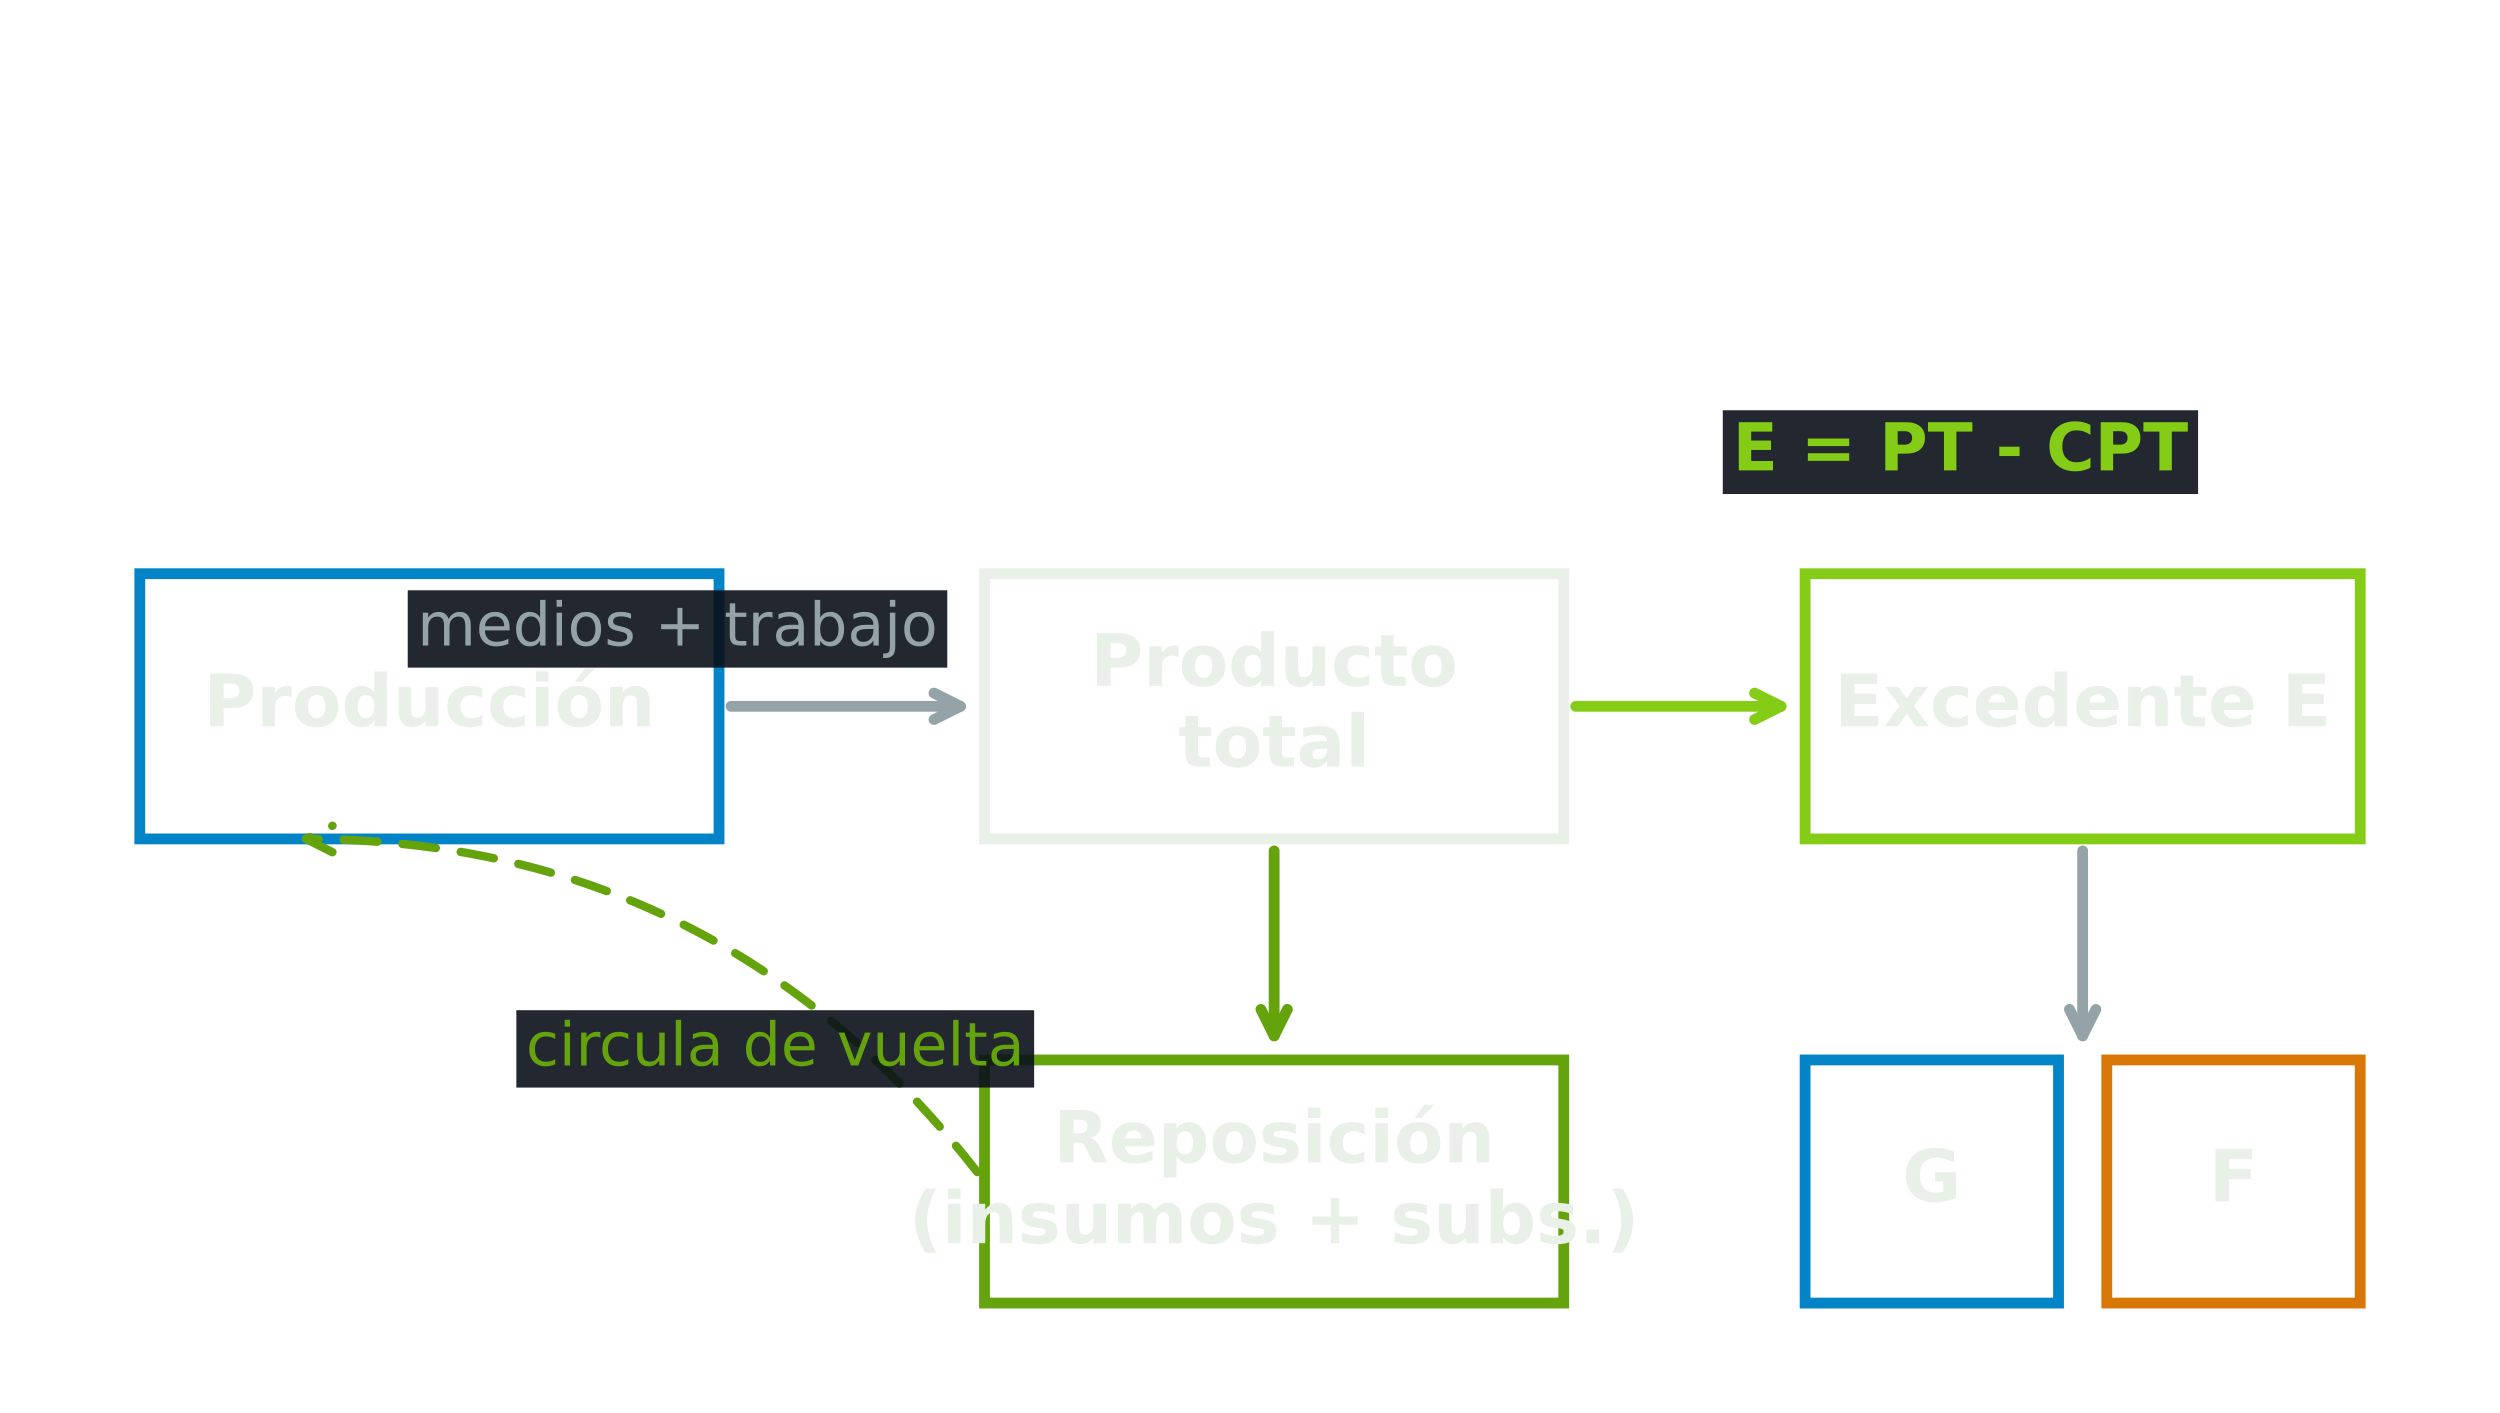
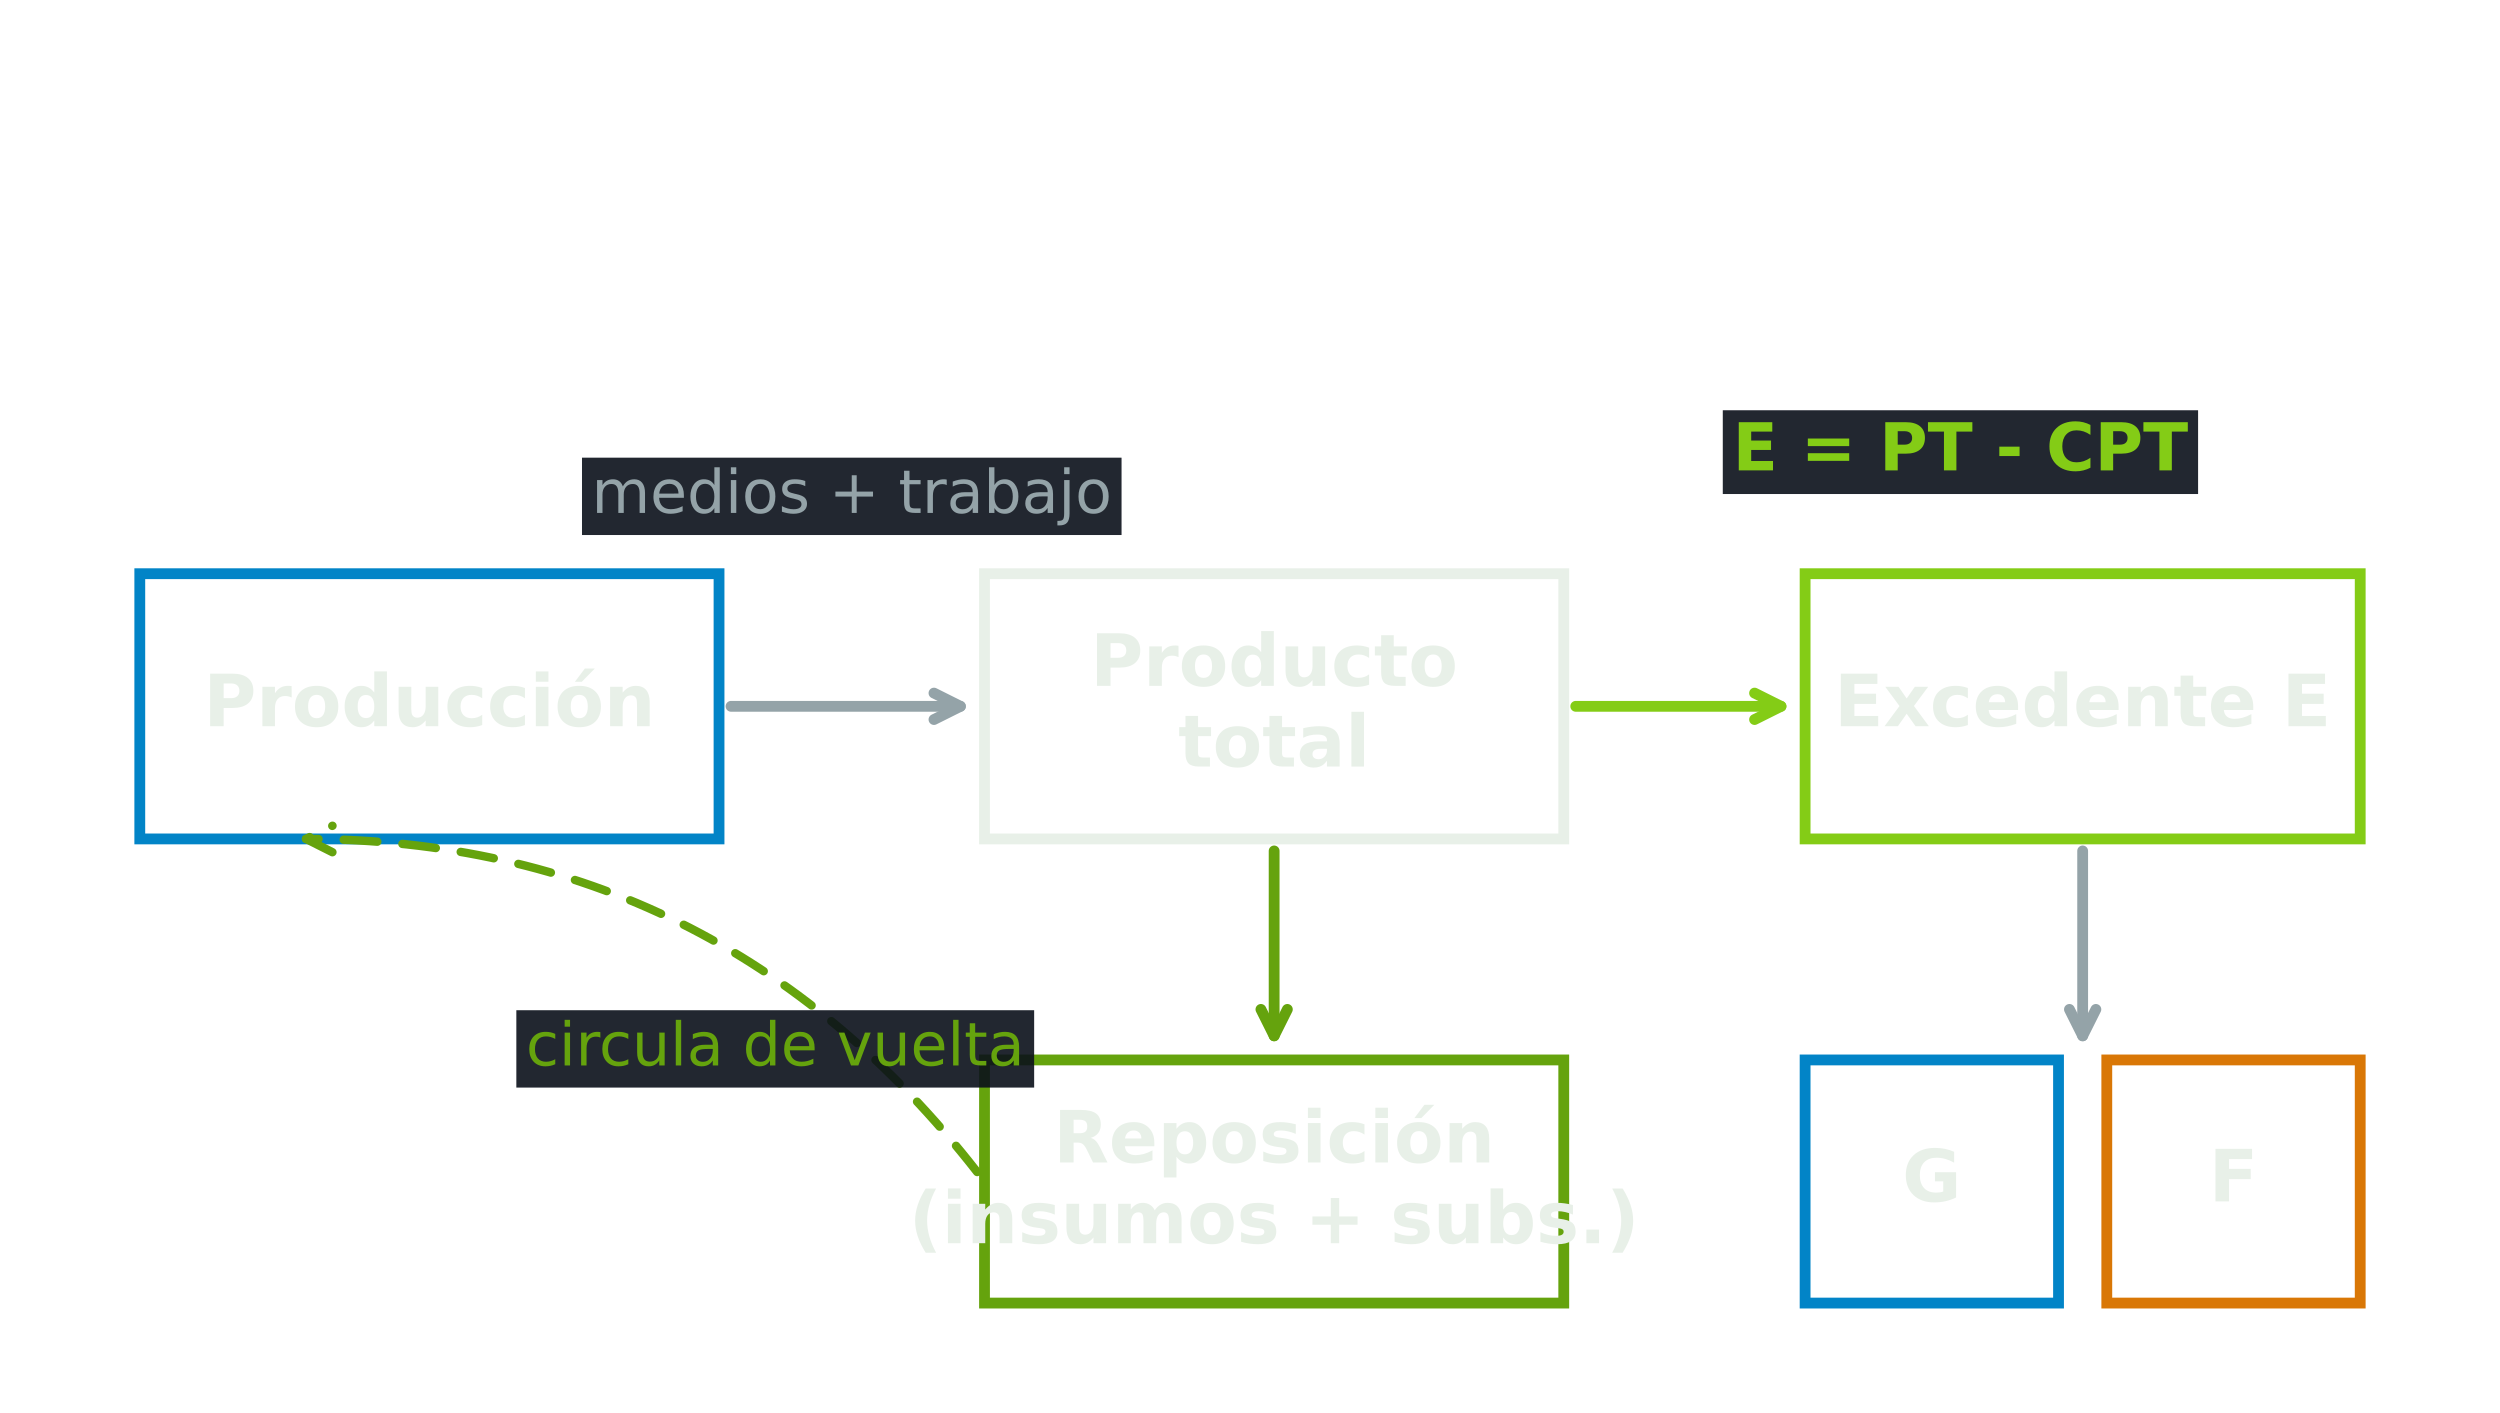
<svg xmlns="http://www.w3.org/2000/svg" xmlns:xlink="http://www.w3.org/1999/xlink" width="416.16pt" height="235.152pt" viewBox="0 0 416.16 235.152" version="1.1">
  <defs>
    <style type="text/css">*{stroke-linejoin: round; stroke-linecap: butt}</style>
  </defs>
  <g id="figure_1">
    <g id="patch_1">
      <path d="M 0 235.152  L 416.16 235.152  L 416.16 -0  L 0 -0  L 0 235.152  z " style="fill: none; opacity: 0" />
    </g>
    <g id="axes_1">
      <g id="patch_2">
        <path d="M 7.2 227.952  L 408.96 227.952  L 408.96 7.2  L 7.2 7.2  L 7.2 227.952  z " style="fill: none" />
      </g>
      <g id="patch_3">
        <path d="M 23.27 139.651  L 119.693 139.651  L 119.693 95.501  L 23.27 95.501  L 23.27 139.651  z " clip-path="url(#pfd6bc962e0)" style="fill: none; stroke: #0284c7; stroke-width: 1.8; stroke-linejoin: miter" />
      </g>
      <g id="patch_4">
        <path d="M 163.886 139.651  L 260.309 139.651  L 260.309 95.501  L 163.886 95.501  L 163.886 139.651  z " clip-path="url(#pfd6bc962e0)" style="fill: none; stroke: #e8f0e8; stroke-width: 1.8; stroke-linejoin: miter" />
      </g>
      <g id="patch_5">
        <path d="M 163.886 216.914  L 260.309 216.914  L 260.309 176.443  L 163.886 176.443  L 163.886 216.914  z " clip-path="url(#pfd6bc962e0)" style="fill: none; stroke: #65a30d; stroke-width: 1.8; stroke-linejoin: miter" />
      </g>
      <g id="patch_6">
        <path d="M 300.485 139.651  L 392.89 139.651  L 392.89 95.501  L 300.485 95.501  L 300.485 139.651  z " clip-path="url(#pfd6bc962e0)" style="fill: none; stroke: #84cc16; stroke-width: 1.8; stroke-linejoin: miter" />
      </g>
      <g id="patch_7">
        <path d="M 300.485 216.914  L 342.67 216.914  L 342.67 176.443  L 300.485 176.443  L 300.485 216.914  z " clip-path="url(#pfd6bc962e0)" style="fill: none; stroke: #0284c7; stroke-width: 1.8; stroke-linejoin: miter" />
      </g>
      <g id="patch_8">
        <path d="M 350.705 216.914  L 392.89 216.914  L 392.89 176.443  L 350.705 176.443  L 350.705 216.914  z " clip-path="url(#pfd6bc962e0)" style="fill: none; stroke: #d97706; stroke-width: 1.8; stroke-linejoin: miter" />
      </g>
      <g id="matplotlib.axis_1" />
      <g id="matplotlib.axis_2" />
      <g id="text_1">
        <g style="fill: #e8f0e8" transform="translate(33.87285 120.8872) scale(0.12 -0.12)">
          <defs>
            <path id="DejaVuSans-Bold-50" d="M 588 4666  L 2584 4666  Q 3475 4666 3951 4270  Q 4428 3875 4428 3144  Q 4428 2409 3951 2014  Q 3475 1619 2584 1619  L 1791 1619  L 1791 0  L 588 0  L 588 4666  z M 1791 3794  L 1791 2491  L 2456 2491  Q 2806 2491 2997 2661  Q 3188 2831 3188 3144  Q 3188 3456 2997 3625  Q 2806 3794 2456 3794  L 1791 3794  z " transform="scale(0.015625)" />
            <path id="DejaVuSans-Bold-72" d="M 3138 2547  Q 2991 2616 2845 2648  Q 2700 2681 2553 2681  Q 2122 2681 1889 2404  Q 1656 2128 1656 1613  L 1656 0  L 538 0  L 538 3500  L 1656 3500  L 1656 2925  Q 1872 3269 2151 3426  Q 2431 3584 2822 3584  Q 2878 3584 2943 3579  Q 3009 3575 3134 3559  L 3138 2547  z " transform="scale(0.015625)" />
            <path id="DejaVuSans-Bold-6f" d="M 2203 2784  Q 1831 2784 1636 2517  Q 1441 2250 1441 1747  Q 1441 1244 1636 976  Q 1831 709 2203 709  Q 2569 709 2762 976  Q 2956 1244 2956 1747  Q 2956 2250 2762 2517  Q 2569 2784 2203 2784  z M 2203 3584  Q 3106 3584 3614 3096  Q 4122 2609 4122 1747  Q 4122 884 3614 396  Q 3106 -91 2203 -91  Q 1297 -91 786 396  Q 275 884 275 1747  Q 275 2609 786 3096  Q 1297 3584 2203 3584  z " transform="scale(0.015625)" />
            <path id="DejaVuSans-Bold-64" d="M 2919 2988  L 2919 4863  L 4044 4863  L 4044 0  L 2919 0  L 2919 506  Q 2688 197 2409 53  Q 2131 -91 1766 -91  Q 1119 -91 703 423  Q 288 938 288 1747  Q 288 2556 703 3070  Q 1119 3584 1766 3584  Q 2128 3584 2408 3439  Q 2688 3294 2919 2988  z M 2181 722  Q 2541 722 2730 984  Q 2919 1247 2919 1747  Q 2919 2247 2730 2509  Q 2541 2772 2181 2772  Q 1825 2772 1636 2509  Q 1447 2247 1447 1747  Q 1447 1247 1636 984  Q 1825 722 2181 722  z " transform="scale(0.015625)" />
            <path id="DejaVuSans-Bold-75" d="M 500 1363  L 500 3500  L 1625 3500  L 1625 3150  Q 1625 2866 1622 2436  Q 1619 2006 1619 1863  Q 1619 1441 1641 1255  Q 1663 1069 1716 984  Q 1784 875 1895 815  Q 2006 756 2150 756  Q 2500 756 2700 1025  Q 2900 1294 2900 1772  L 2900 3500  L 4019 3500  L 4019 0  L 2900 0  L 2900 506  Q 2647 200 2364 54  Q 2081 -91 1741 -91  Q 1134 -91 817 281  Q 500 653 500 1363  z " transform="scale(0.015625)" />
            <path id="DejaVuSans-Bold-63" d="M 3366 3391  L 3366 2478  Q 3138 2634 2908 2709  Q 2678 2784 2431 2784  Q 1963 2784 1702 2511  Q 1441 2238 1441 1747  Q 1441 1256 1702 982  Q 1963 709 2431 709  Q 2694 709 2930 787  Q 3166 866 3366 1019  L 3366 103  Q 3103 6 2833 -42  Q 2563 -91 2291 -91  Q 1344 -91 809 395  Q 275 881 275 1747  Q 275 2613 809 3098  Q 1344 3584 2291 3584  Q 2566 3584 2833 3536  Q 3100 3488 3366 3391  z " transform="scale(0.015625)" />
            <path id="DejaVuSans-Bold-69" d="M 538 3500  L 1656 3500  L 1656 0  L 538 0  L 538 3500  z M 538 4863  L 1656 4863  L 1656 3950  L 538 3950  L 538 4863  z " transform="scale(0.015625)" />
            <path id="DejaVuSans-Bold-f3" d="M 2203 2784  Q 1831 2784 1636 2517  Q 1441 2250 1441 1747  Q 1441 1244 1636 976  Q 1831 709 2203 709  Q 2569 709 2762 976  Q 2956 1244 2956 1747  Q 2956 2250 2762 2517  Q 2569 2784 2203 2784  z M 2203 3584  Q 3106 3584 3614 3096  Q 4122 2609 4122 1747  Q 4122 884 3614 396  Q 3106 -91 2203 -91  Q 1297 -91 786 396  Q 275 884 275 1747  Q 275 2609 786 3096  Q 1297 3584 2203 3584  z M 2694 5119  L 3578 5119  L 2425 3944  L 1813 3944  L 2694 5119  z " transform="scale(0.015625)" />
            <path id="DejaVuSans-Bold-6e" d="M 4056 2131  L 4056 0  L 2931 0  L 2931 347  L 2931 1631  Q 2931 2084 2911 2256  Q 2891 2428 2841 2509  Q 2775 2619 2662 2680  Q 2550 2741 2406 2741  Q 2056 2741 1856 2470  Q 1656 2200 1656 1722  L 1656 0  L 538 0  L 538 3500  L 1656 3500  L 1656 2988  Q 1909 3294 2193 3439  Q 2478 3584 2822 3584  Q 3428 3584 3742 3212  Q 4056 2841 4056 2131  z " transform="scale(0.015625)" />
          </defs>
          <use xlink:href="#DejaVuSans-Bold-50" />
          <use xlink:href="#DejaVuSans-Bold-72" x="73.291" />
          <use xlink:href="#DejaVuSans-Bold-6f" x="122.607" />
          <use xlink:href="#DejaVuSans-Bold-64" x="191.309" />
          <use xlink:href="#DejaVuSans-Bold-75" x="262.891" />
          <use xlink:href="#DejaVuSans-Bold-63" x="334.082" />
          <use xlink:href="#DejaVuSans-Bold-63" x="393.359" />
          <use xlink:href="#DejaVuSans-Bold-69" x="452.637" />
          <use xlink:href="#DejaVuSans-Bold-f3" x="486.914" />
          <use xlink:href="#DejaVuSans-Bold-6e" x="555.615" />
        </g>
      </g>
      <g id="text_2">
        <g style="fill: #e8f0e8" transform="translate(181.506 114.1686) scale(0.12 -0.12)">
          <defs>
            <path id="DejaVuSans-Bold-74" d="M 1759 4494  L 1759 3500  L 2913 3500  L 2913 2700  L 1759 2700  L 1759 1216  Q 1759 972 1856 886  Q 1953 800 2241 800  L 2816 800  L 2816 0  L 1856 0  Q 1194 0 917 276  Q 641 553 641 1216  L 641 2700  L 84 2700  L 84 3500  L 641 3500  L 641 4494  L 1759 4494  z " transform="scale(0.015625)" />
          </defs>
          <use xlink:href="#DejaVuSans-Bold-50" />
          <use xlink:href="#DejaVuSans-Bold-72" x="73.291" />
          <use xlink:href="#DejaVuSans-Bold-6f" x="122.607" />
          <use xlink:href="#DejaVuSans-Bold-64" x="191.309" />
          <use xlink:href="#DejaVuSans-Bold-75" x="262.891" />
          <use xlink:href="#DejaVuSans-Bold-63" x="334.082" />
          <use xlink:href="#DejaVuSans-Bold-74" x="393.359" />
          <use xlink:href="#DejaVuSans-Bold-6f" x="441.162" />
        </g>
        <g style="fill: #e8f0e8" transform="translate(196.1338 127.6059) scale(0.12 -0.12)">
          <defs>
            <path id="DejaVuSans-Bold-61" d="M 2106 1575  Q 1756 1575 1579 1456  Q 1403 1338 1403 1106  Q 1403 894 1545 773  Q 1688 653 1941 653  Q 2256 653 2472 879  Q 2688 1106 2688 1447  L 2688 1575  L 2106 1575  z M 3816 1997  L 3816 0  L 2688 0  L 2688 519  Q 2463 200 2181 54  Q 1900 -91 1497 -91  Q 953 -91 614 226  Q 275 544 275 1050  Q 275 1666 698 1953  Q 1122 2241 2028 2241  L 2688 2241  L 2688 2328  Q 2688 2594 2478 2717  Q 2269 2841 1825 2841  Q 1466 2841 1156 2769  Q 847 2697 581 2553  L 581 3406  Q 941 3494 1303 3539  Q 1666 3584 2028 3584  Q 2975 3584 3395 3211  Q 3816 2838 3816 1997  z " transform="scale(0.015625)" />
            <path id="DejaVuSans-Bold-6c" d="M 538 4863  L 1656 4863  L 1656 0  L 538 0  L 538 4863  z " transform="scale(0.015625)" />
          </defs>
          <use xlink:href="#DejaVuSans-Bold-74" />
          <use xlink:href="#DejaVuSans-Bold-6f" x="47.803" />
          <use xlink:href="#DejaVuSans-Bold-74" x="116.504" />
          <use xlink:href="#DejaVuSans-Bold-61" x="164.307" />
          <use xlink:href="#DejaVuSans-Bold-6c" x="231.787" />
        </g>
      </g>
      <g id="text_3">
        <g style="fill: #e8f0e8" transform="translate(175.356 193.5114) scale(0.12 -0.12)">
          <defs>
            <path id="DejaVuSans-Bold-52" d="M 2297 2597  Q 2675 2597 2839 2737  Q 3003 2878 3003 3200  Q 3003 3519 2839 3656  Q 2675 3794 2297 3794  L 1791 3794  L 1791 2597  L 2297 2597  z M 1791 1766  L 1791 0  L 588 0  L 588 4666  L 2425 4666  Q 3347 4666 3776 4356  Q 4206 4047 4206 3378  Q 4206 2916 3982 2619  Q 3759 2322 3309 2181  Q 3556 2125 3751 1926  Q 3947 1728 4147 1325  L 4800 0  L 3519 0  L 2950 1159  Q 2778 1509 2601 1637  Q 2425 1766 2131 1766  L 1791 1766  z " transform="scale(0.015625)" />
            <path id="DejaVuSans-Bold-65" d="M 4031 1759  L 4031 1441  L 1416 1441  Q 1456 1047 1700 850  Q 1944 653 2381 653  Q 2734 653 3104 758  Q 3475 863 3866 1075  L 3866 213  Q 3469 63 3072 -14  Q 2675 -91 2278 -91  Q 1328 -91 801 392  Q 275 875 275 1747  Q 275 2603 792 3093  Q 1309 3584 2216 3584  Q 3041 3584 3536 3087  Q 4031 2591 4031 1759  z M 2881 2131  Q 2881 2450 2695 2645  Q 2509 2841 2209 2841  Q 1884 2841 1681 2658  Q 1478 2475 1428 2131  L 2881 2131  z " transform="scale(0.015625)" />
            <path id="DejaVuSans-Bold-70" d="M 1656 506  L 1656 -1331  L 538 -1331  L 538 3500  L 1656 3500  L 1656 2988  Q 1888 3294 2169 3439  Q 2450 3584 2816 3584  Q 3463 3584 3878 3070  Q 4294 2556 4294 1747  Q 4294 938 3878 423  Q 3463 -91 2816 -91  Q 2450 -91 2169 54  Q 1888 200 1656 506  z M 2400 2772  Q 2041 2772 1848 2508  Q 1656 2244 1656 1747  Q 1656 1250 1848 986  Q 2041 722 2400 722  Q 2759 722 2948 984  Q 3138 1247 3138 1747  Q 3138 2247 2948 2509  Q 2759 2772 2400 2772  z " transform="scale(0.015625)" />
            <path id="DejaVuSans-Bold-73" d="M 3272 3391  L 3272 2541  Q 2913 2691 2578 2766  Q 2244 2841 1947 2841  Q 1628 2841 1473 2761  Q 1319 2681 1319 2516  Q 1319 2381 1436 2309  Q 1553 2238 1856 2203  L 2053 2175  Q 2913 2066 3209 1816  Q 3506 1566 3506 1031  Q 3506 472 3093 190  Q 2681 -91 1863 -91  Q 1516 -91 1145 -36  Q 775 19 384 128  L 384 978  Q 719 816 1070 734  Q 1422 653 1784 653  Q 2113 653 2278 743  Q 2444 834 2444 1013  Q 2444 1163 2330 1236  Q 2216 1309 1875 1350  L 1678 1375  Q 931 1469 631 1722  Q 331 1975 331 2491  Q 331 3047 712 3315  Q 1094 3584 1881 3584  Q 2191 3584 2531 3537  Q 2872 3491 3272 3391  z " transform="scale(0.015625)" />
          </defs>
          <use xlink:href="#DejaVuSans-Bold-52" />
          <use xlink:href="#DejaVuSans-Bold-65" x="77.002" />
          <use xlink:href="#DejaVuSans-Bold-70" x="144.824" />
          <use xlink:href="#DejaVuSans-Bold-6f" x="216.406" />
          <use xlink:href="#DejaVuSans-Bold-73" x="285.107" />
          <use xlink:href="#DejaVuSans-Bold-69" x="344.629" />
          <use xlink:href="#DejaVuSans-Bold-63" x="378.906" />
          <use xlink:href="#DejaVuSans-Bold-69" x="438.184" />
          <use xlink:href="#DejaVuSans-Bold-f3" x="472.461" />
          <use xlink:href="#DejaVuSans-Bold-6e" x="541.162" />
        </g>
        <g style="fill: #e8f0e8" transform="translate(151.3054 206.9487) scale(0.12 -0.12)">
          <defs>
            <path id="DejaVuSans-Bold-28" d="M 2413 -844  L 1484 -844  Q 1006 -72 778 623  Q 550 1319 550 2003  Q 550 2688 779 3389  Q 1009 4091 1484 4856  L 2413 4856  Q 2013 4116 1813 3408  Q 1613 2700 1613 2009  Q 1613 1319 1811 609  Q 2009 -100 2413 -844  z " transform="scale(0.015625)" />
            <path id="DejaVuSans-Bold-6d" d="M 3781 2919  Q 3994 3244 4286 3414  Q 4578 3584 4928 3584  Q 5531 3584 5847 3212  Q 6163 2841 6163 2131  L 6163 0  L 5038 0  L 5038 1825  Q 5041 1866 5042 1909  Q 5044 1953 5044 2034  Q 5044 2406 4934 2573  Q 4825 2741 4581 2741  Q 4263 2741 4089 2478  Q 3916 2216 3909 1719  L 3909 0  L 2784 0  L 2784 1825  Q 2784 2406 2684 2573  Q 2584 2741 2328 2741  Q 2006 2741 1831 2477  Q 1656 2213 1656 1722  L 1656 0  L 531 0  L 531 3500  L 1656 3500  L 1656 2988  Q 1863 3284 2130 3434  Q 2397 3584 2719 3584  Q 3081 3584 3359 3409  Q 3638 3234 3781 2919  z " transform="scale(0.015625)" />
            <path id="DejaVuSans-Bold-20" transform="scale(0.015625)" />
            <path id="DejaVuSans-Bold-2b" d="M 3053 4013  L 3053 2375  L 4684 2375  L 4684 1638  L 3053 1638  L 3053 0  L 2309 0  L 2309 1638  L 678 1638  L 678 2375  L 2309 2375  L 2309 4013  L 3053 4013  z " transform="scale(0.015625)" />
            <path id="DejaVuSans-Bold-62" d="M 2400 722  Q 2759 722 2948 984  Q 3138 1247 3138 1747  Q 3138 2247 2948 2509  Q 2759 2772 2400 2772  Q 2041 2772 1848 2508  Q 1656 2244 1656 1747  Q 1656 1250 1848 986  Q 2041 722 2400 722  z M 1656 2988  Q 1888 3294 2169 3439  Q 2450 3584 2816 3584  Q 3463 3584 3878 3070  Q 4294 2556 4294 1747  Q 4294 938 3878 423  Q 3463 -91 2816 -91  Q 2450 -91 2169 54  Q 1888 200 1656 506  L 1656 0  L 538 0  L 538 4863  L 1656 4863  L 1656 2988  z " transform="scale(0.015625)" />
            <path id="DejaVuSans-Bold-2e" d="M 653 1209  L 1778 1209  L 1778 0  L 653 0  L 653 1209  z " transform="scale(0.015625)" />
            <path id="DejaVuSans-Bold-29" d="M 513 -844  Q 913 -100 1113 609  Q 1313 1319 1313 2009  Q 1313 2700 1113 3408  Q 913 4116 513 4856  L 1441 4856  Q 1916 4091 2145 3389  Q 2375 2688 2375 2003  Q 2375 1319 2147 623  Q 1919 -72 1441 -844  L 513 -844  z " transform="scale(0.015625)" />
          </defs>
          <use xlink:href="#DejaVuSans-Bold-28" />
          <use xlink:href="#DejaVuSans-Bold-69" x="45.703" />
          <use xlink:href="#DejaVuSans-Bold-6e" x="79.98" />
          <use xlink:href="#DejaVuSans-Bold-73" x="151.172" />
          <use xlink:href="#DejaVuSans-Bold-75" x="210.693" />
          <use xlink:href="#DejaVuSans-Bold-6d" x="281.885" />
          <use xlink:href="#DejaVuSans-Bold-6f" x="386.084" />
          <use xlink:href="#DejaVuSans-Bold-73" x="454.785" />
          <use xlink:href="#DejaVuSans-Bold-20" x="514.307" />
          <use xlink:href="#DejaVuSans-Bold-2b" x="549.121" />
          <use xlink:href="#DejaVuSans-Bold-20" x="632.91" />
          <use xlink:href="#DejaVuSans-Bold-73" x="667.725" />
          <use xlink:href="#DejaVuSans-Bold-75" x="727.246" />
          <use xlink:href="#DejaVuSans-Bold-62" x="798.438" />
          <use xlink:href="#DejaVuSans-Bold-73" x="870.02" />
          <use xlink:href="#DejaVuSans-Bold-2e" x="929.541" />
          <use xlink:href="#DejaVuSans-Bold-29" x="967.529" />
        </g>
      </g>
      <g id="text_4">
        <g style="fill: #e8f0e8" transform="translate(305.3313 120.8872) scale(0.12 -0.12)">
          <defs>
            <path id="DejaVuSans-Bold-45" d="M 588 4666  L 3834 4666  L 3834 3756  L 1791 3756  L 1791 2888  L 3713 2888  L 3713 1978  L 1791 1978  L 1791 909  L 3903 909  L 3903 0  L 588 0  L 588 4666  z " transform="scale(0.015625)" />
            <path id="DejaVuSans-Bold-78" d="M 1422 1791  L 159 3500  L 1344 3500  L 2059 2463  L 2784 3500  L 3969 3500  L 2706 1797  L 4031 0  L 2847 0  L 2059 1106  L 1281 0  L 97 0  L 1422 1791  z " transform="scale(0.015625)" />
          </defs>
          <use xlink:href="#DejaVuSans-Bold-45" />
          <use xlink:href="#DejaVuSans-Bold-78" x="68.311" />
          <use xlink:href="#DejaVuSans-Bold-63" x="132.812" />
          <use xlink:href="#DejaVuSans-Bold-65" x="192.09" />
          <use xlink:href="#DejaVuSans-Bold-64" x="259.912" />
          <use xlink:href="#DejaVuSans-Bold-65" x="331.494" />
          <use xlink:href="#DejaVuSans-Bold-6e" x="399.316" />
          <use xlink:href="#DejaVuSans-Bold-74" x="470.508" />
          <use xlink:href="#DejaVuSans-Bold-65" x="518.311" />
          <use xlink:href="#DejaVuSans-Bold-20" x="586.133" />
          <use xlink:href="#DejaVuSans-Bold-45" x="620.947" />
        </g>
      </g>
      <g id="text_5">
        <g style="fill: #e8f0e8" transform="translate(316.6525 199.99) scale(0.12 -0.12)">
          <defs>
            <path id="DejaVuSans-Bold-47" d="M 4781 347  Q 4331 128 3847 18  Q 3363 -91 2847 -91  Q 1681 -91 1000 561  Q 319 1213 319 2328  Q 319 3456 1012 4103  Q 1706 4750 2913 4750  Q 3378 4750 3804 4662  Q 4231 4575 4609 4403  L 4609 3438  Q 4219 3659 3833 3768  Q 3447 3878 3059 3878  Q 2341 3878 1952 3476  Q 1563 3075 1563 2328  Q 1563 1588 1938 1184  Q 2313 781 3003 781  Q 3191 781 3352 804  Q 3513 828 3641 878  L 3641 1784  L 2906 1784  L 2906 2591  L 4781 2591  L 4781 347  z " transform="scale(0.015625)" />
          </defs>
          <use xlink:href="#DejaVuSans-Bold-47" />
        </g>
      </g>
      <g id="text_6">
        <g style="fill: #e8f0e8" transform="translate(367.6984 199.99) scale(0.12 -0.12)">
          <defs>
            <path id="DejaVuSans-Bold-46" d="M 588 4666  L 3834 4666  L 3834 3756  L 1791 3756  L 1791 2888  L 3713 2888  L 3713 1978  L 1791 1978  L 1791 0  L 588 0  L 588 4666  z " transform="scale(0.015625)" />
          </defs>
          <use xlink:href="#DejaVuSans-Bold-46" />
        </g>
      </g>
      <g id="patch_9">
        <path d="M 121.692 117.576  Q 141.788 117.576 159.873 117.576  " style="fill: none; stroke: #94a3a8; stroke-width: 1.8; stroke-linecap: round" />
        <path d="M 155.473 115.376  L 159.873 117.576  L 155.473 119.776  " style="fill: none; stroke: #94a3a8; stroke-width: 1.8; stroke-linecap: round" />
      </g>
      <g id="patch_10">
        <path d="M 262.305 117.576  Q 280.395 117.576 296.473 117.576  " style="fill: none; stroke: #84cc16; stroke-width: 1.8; stroke-linecap: round" />
        <path d="M 292.073 115.376  L 296.473 117.576  L 292.073 119.776  " style="fill: none; stroke: #84cc16; stroke-width: 1.8; stroke-linecap: round" />
      </g>
      <g id="patch_11">
        <path d="M 212.098 141.65  Q 212.098 158.046 212.098 172.43  " style="fill: none; stroke: #65a30d; stroke-width: 1.8; stroke-linecap: round" />
        <path d="M 214.298 168.03  L 212.098 172.43  L 209.898 168.03  " style="fill: none; stroke: #65a30d; stroke-width: 1.8; stroke-linecap: round" />
      </g>
      <g id="patch_12">
        <path d="M 162.664 195.096  Q 119.499 139.831 50.939 139.65  " style="fill: none; stroke-dasharray: 5.6,4.2; stroke-dashoffset: 0; stroke: #65a30d; stroke-width: 1.4; stroke-linecap: round" />
        <path d="M 55.333 141.861  L 50.939 139.65  L 55.345 137.461  " style="fill: none; stroke-dasharray: 5.6,4.2; stroke-dashoffset: 0; stroke: #65a30d; stroke-width: 1.4; stroke-linecap: round" />
      </g>
      <g id="patch_13">
        <path d="M 346.687 141.65  Q 346.687 158.046 346.687 172.43  " style="fill: none; stroke: #94a3a8; stroke-width: 1.8; stroke-linecap: round" />
        <path d="M 348.887 168.03  L 346.687 172.43  L 344.487 168.03  " style="fill: none; stroke: #94a3a8; stroke-width: 1.8; stroke-linecap: round" />
      </g>
      <g id="text_7">
        <g id="patch_14">
-           <path d="M 67.873 111.138  L 157.69 111.138  L 157.69 98.26  L 67.873 98.26  z " style="fill: #0a0f1a; opacity: 0.9" />
-         </g>
-         <g style="fill: #94a3a8" transform="translate(69.4728 107.4582) scale(0.1 -0.1)">
+           <path d="M 96.881 89.063  L 186.698 89.063  L 186.698 76.185  L 96.881 76.185  z " style="fill: #0a0f1a; opacity: 0.9" />
+         </g>
+         <g style="fill: #94a3a8" transform="translate(98.48101 85.38298) scale(0.1 -0.1)">
          <defs>
            <path id="DejaVuSans-6d" d="M 3328 2828  Q 3544 3216 3844 3400  Q 4144 3584 4550 3584  Q 5097 3584 5394 3201  Q 5691 2819 5691 2113  L 5691 0  L 5113 0  L 5113 2094  Q 5113 2597 4934 2840  Q 4756 3084 4391 3084  Q 3944 3084 3684 2787  Q 3425 2491 3425 1978  L 3425 0  L 2847 0  L 2847 2094  Q 2847 2600 2669 2842  Q 2491 3084 2119 3084  Q 1678 3084 1418 2786  Q 1159 2488 1159 1978  L 1159 0  L 581 0  L 581 3500  L 1159 3500  L 1159 2956  Q 1356 3278 1631 3431  Q 1906 3584 2284 3584  Q 2666 3584 2933 3390  Q 3200 3197 3328 2828  z " transform="scale(0.015625)" />
            <path id="DejaVuSans-65" d="M 3597 1894  L 3597 1613  L 953 1613  Q 991 1019 1311 708  Q 1631 397 2203 397  Q 2534 397 2845 478  Q 3156 559 3463 722  L 3463 178  Q 3153 47 2828 -22  Q 2503 -91 2169 -91  Q 1331 -91 842 396  Q 353 884 353 1716  Q 353 2575 817 3079  Q 1281 3584 2069 3584  Q 2775 3584 3186 3129  Q 3597 2675 3597 1894  z M 3022 2063  Q 3016 2534 2758 2815  Q 2500 3097 2075 3097  Q 1594 3097 1305 2825  Q 1016 2553 972 2059  L 3022 2063  z " transform="scale(0.015625)" />
            <path id="DejaVuSans-64" d="M 2906 2969  L 2906 4863  L 3481 4863  L 3481 0  L 2906 0  L 2906 525  Q 2725 213 2448 61  Q 2172 -91 1784 -91  Q 1150 -91 751 415  Q 353 922 353 1747  Q 353 2572 751 3078  Q 1150 3584 1784 3584  Q 2172 3584 2448 3432  Q 2725 3281 2906 2969  z M 947 1747  Q 947 1113 1208 752  Q 1469 391 1925 391  Q 2381 391 2643 752  Q 2906 1113 2906 1747  Q 2906 2381 2643 2742  Q 2381 3103 1925 3103  Q 1469 3103 1208 2742  Q 947 2381 947 1747  z " transform="scale(0.015625)" />
            <path id="DejaVuSans-69" d="M 603 3500  L 1178 3500  L 1178 0  L 603 0  L 603 3500  z M 603 4863  L 1178 4863  L 1178 4134  L 603 4134  L 603 4863  z " transform="scale(0.015625)" />
            <path id="DejaVuSans-6f" d="M 1959 3097  Q 1497 3097 1228 2736  Q 959 2375 959 1747  Q 959 1119 1226 758  Q 1494 397 1959 397  Q 2419 397 2687 759  Q 2956 1122 2956 1747  Q 2956 2369 2687 2733  Q 2419 3097 1959 3097  z M 1959 3584  Q 2709 3584 3137 3096  Q 3566 2609 3566 1747  Q 3566 888 3137 398  Q 2709 -91 1959 -91  Q 1206 -91 779 398  Q 353 888 353 1747  Q 353 2609 779 3096  Q 1206 3584 1959 3584  z " transform="scale(0.015625)" />
            <path id="DejaVuSans-73" d="M 2834 3397  L 2834 2853  Q 2591 2978 2328 3040  Q 2066 3103 1784 3103  Q 1356 3103 1142 2972  Q 928 2841 928 2578  Q 928 2378 1081 2264  Q 1234 2150 1697 2047  L 1894 2003  Q 2506 1872 2764 1633  Q 3022 1394 3022 966  Q 3022 478 2636 193  Q 2250 -91 1575 -91  Q 1294 -91 989 -36  Q 684 19 347 128  L 347 722  Q 666 556 975 473  Q 1284 391 1588 391  Q 1994 391 2212 530  Q 2431 669 2431 922  Q 2431 1156 2273 1281  Q 2116 1406 1581 1522  L 1381 1569  Q 847 1681 609 1914  Q 372 2147 372 2553  Q 372 3047 722 3315  Q 1072 3584 1716 3584  Q 2034 3584 2315 3537  Q 2597 3491 2834 3397  z " transform="scale(0.015625)" />
            <path id="DejaVuSans-20" transform="scale(0.015625)" />
            <path id="DejaVuSans-2b" d="M 2944 4013  L 2944 2272  L 4684 2272  L 4684 1741  L 2944 1741  L 2944 0  L 2419 0  L 2419 1741  L 678 1741  L 678 2272  L 2419 2272  L 2419 4013  L 2944 4013  z " transform="scale(0.015625)" />
            <path id="DejaVuSans-74" d="M 1172 4494  L 1172 3500  L 2356 3500  L 2356 3053  L 1172 3053  L 1172 1153  Q 1172 725 1289 603  Q 1406 481 1766 481  L 2356 481  L 2356 0  L 1766 0  Q 1100 0 847 248  Q 594 497 594 1153  L 594 3053  L 172 3053  L 172 3500  L 594 3500  L 594 4494  L 1172 4494  z " transform="scale(0.015625)" />
            <path id="DejaVuSans-72" d="M 2631 2963  Q 2534 3019 2420 3045  Q 2306 3072 2169 3072  Q 1681 3072 1420 2755  Q 1159 2438 1159 1844  L 1159 0  L 581 0  L 581 3500  L 1159 3500  L 1159 2956  Q 1341 3275 1631 3429  Q 1922 3584 2338 3584  Q 2397 3584 2469 3576  Q 2541 3569 2628 3553  L 2631 2963  z " transform="scale(0.015625)" />
            <path id="DejaVuSans-61" d="M 2194 1759  Q 1497 1759 1228 1600  Q 959 1441 959 1056  Q 959 750 1161 570  Q 1363 391 1709 391  Q 2188 391 2477 730  Q 2766 1069 2766 1631  L 2766 1759  L 2194 1759  z M 3341 1997  L 3341 0  L 2766 0  L 2766 531  Q 2569 213 2275 61  Q 1981 -91 1556 -91  Q 1019 -91 701 211  Q 384 513 384 1019  Q 384 1609 779 1909  Q 1175 2209 1959 2209  L 2766 2209  L 2766 2266  Q 2766 2663 2505 2880  Q 2244 3097 1772 3097  Q 1472 3097 1187 3025  Q 903 2953 641 2809  L 641 3341  Q 956 3463 1253 3523  Q 1550 3584 1831 3584  Q 2591 3584 2966 3190  Q 3341 2797 3341 1997  z " transform="scale(0.015625)" />
            <path id="DejaVuSans-62" d="M 3116 1747  Q 3116 2381 2855 2742  Q 2594 3103 2138 3103  Q 1681 3103 1420 2742  Q 1159 2381 1159 1747  Q 1159 1113 1420 752  Q 1681 391 2138 391  Q 2594 391 2855 752  Q 3116 1113 3116 1747  z M 1159 2969  Q 1341 3281 1617 3432  Q 1894 3584 2278 3584  Q 2916 3584 3314 3078  Q 3713 2572 3713 1747  Q 3713 922 3314 415  Q 2916 -91 2278 -91  Q 1894 -91 1617 61  Q 1341 213 1159 525  L 1159 0  L 581 0  L 581 4863  L 1159 4863  L 1159 2969  z " transform="scale(0.015625)" />
            <path id="DejaVuSans-6a" d="M 603 3500  L 1178 3500  L 1178 -63  Q 1178 -731 923 -1031  Q 669 -1331 103 -1331  L -116 -1331  L -116 -844  L 38 -844  Q 366 -844 484 -692  Q 603 -541 603 -63  L 603 3500  z M 603 4863  L 1178 4863  L 1178 4134  L 603 4134  L 603 4863  z " transform="scale(0.015625)" />
          </defs>
          <use xlink:href="#DejaVuSans-6d" />
          <use xlink:href="#DejaVuSans-65" x="97.412" />
          <use xlink:href="#DejaVuSans-64" x="158.936" />
          <use xlink:href="#DejaVuSans-69" x="222.412" />
          <use xlink:href="#DejaVuSans-6f" x="250.195" />
          <use xlink:href="#DejaVuSans-73" x="311.377" />
          <use xlink:href="#DejaVuSans-20" x="363.477" />
          <use xlink:href="#DejaVuSans-2b" x="395.264" />
          <use xlink:href="#DejaVuSans-20" x="479.053" />
          <use xlink:href="#DejaVuSans-74" x="510.84" />
          <use xlink:href="#DejaVuSans-72" x="550.049" />
          <use xlink:href="#DejaVuSans-61" x="591.162" />
          <use xlink:href="#DejaVuSans-62" x="652.441" />
          <use xlink:href="#DejaVuSans-61" x="715.918" />
          <use xlink:href="#DejaVuSans-6a" x="777.197" />
          <use xlink:href="#DejaVuSans-6f" x="804.98" />
        </g>
      </g>
      <g id="text_8">
        <g id="patch_15">
          <path d="M 286.782 82.238  L 365.903 82.238  L 365.903 68.292  L 286.782 68.292  z " style="fill: #0a0f1a; opacity: 0.9" />
        </g>
        <g style="fill: #84cc16" transform="translate(288.432 78.30051) scale(0.11 -0.11)">
          <defs>
            <path id="DejaVuSans-Bold-3d" d="M 678 3084  L 4684 3084  L 4684 2350  L 678 2350  L 678 3084  z M 678 1663  L 4684 1663  L 4684 922  L 678 922  L 678 1663  z " transform="scale(0.015625)" />
            <path id="DejaVuSans-Bold-54" d="M 31 4666  L 4331 4666  L 4331 3756  L 2784 3756  L 2784 0  L 1581 0  L 1581 3756  L 31 3756  L 31 4666  z " transform="scale(0.015625)" />
            <path id="DejaVuSans-Bold-2d" d="M 347 2297  L 2309 2297  L 2309 1388  L 347 1388  L 347 2297  z " transform="scale(0.015625)" />
            <path id="DejaVuSans-Bold-43" d="M 4288 256  Q 3956 84 3597 -3  Q 3238 -91 2847 -91  Q 1681 -91 1000 561  Q 319 1213 319 2328  Q 319 3447 1000 4098  Q 1681 4750 2847 4750  Q 3238 4750 3597 4662  Q 3956 4575 4288 4403  L 4288 3438  Q 3953 3666 3628 3772  Q 3303 3878 2944 3878  Q 2300 3878 1931 3465  Q 1563 3053 1563 2328  Q 1563 1606 1931 1193  Q 2300 781 2944 781  Q 3303 781 3628 887  Q 3953 994 4288 1222  L 4288 256  z " transform="scale(0.015625)" />
          </defs>
          <use xlink:href="#DejaVuSans-Bold-45" />
          <use xlink:href="#DejaVuSans-Bold-20" x="68.311" />
          <use xlink:href="#DejaVuSans-Bold-3d" x="103.125" />
          <use xlink:href="#DejaVuSans-Bold-20" x="186.914" />
          <use xlink:href="#DejaVuSans-Bold-50" x="221.729" />
          <use xlink:href="#DejaVuSans-Bold-54" x="295.02" />
          <use xlink:href="#DejaVuSans-Bold-20" x="363.232" />
          <use xlink:href="#DejaVuSans-Bold-2d" x="398.047" />
          <use xlink:href="#DejaVuSans-Bold-20" x="439.551" />
          <use xlink:href="#DejaVuSans-Bold-43" x="474.365" />
          <use xlink:href="#DejaVuSans-Bold-50" x="547.754" />
          <use xlink:href="#DejaVuSans-Bold-54" x="621.045" />
        </g>
      </g>
      <g id="text_9">
        <g id="patch_16">
          <path d="M 85.952 181.043  L 172.15 181.043  L 172.15 168.165  L 85.952 168.165  z " style="fill: #0a0f1a; opacity: 0.9" />
        </g>
        <g style="fill: #65a30d" transform="translate(87.552 177.363) scale(0.1 -0.1)">
          <defs>
            <path id="DejaVuSans-63" d="M 3122 3366  L 3122 2828  Q 2878 2963 2633 3030  Q 2388 3097 2138 3097  Q 1578 3097 1268 2742  Q 959 2388 959 1747  Q 959 1106 1268 751  Q 1578 397 2138 397  Q 2388 397 2633 464  Q 2878 531 3122 666  L 3122 134  Q 2881 22 2623 -34  Q 2366 -91 2075 -91  Q 1284 -91 818 406  Q 353 903 353 1747  Q 353 2603 823 3093  Q 1294 3584 2113 3584  Q 2378 3584 2631 3529  Q 2884 3475 3122 3366  z " transform="scale(0.015625)" />
            <path id="DejaVuSans-75" d="M 544 1381  L 544 3500  L 1119 3500  L 1119 1403  Q 1119 906 1312 657  Q 1506 409 1894 409  Q 2359 409 2629 706  Q 2900 1003 2900 1516  L 2900 3500  L 3475 3500  L 3475 0  L 2900 0  L 2900 538  Q 2691 219 2414 64  Q 2138 -91 1772 -91  Q 1169 -91 856 284  Q 544 659 544 1381  z M 1991 3584  L 1991 3584  z " transform="scale(0.015625)" />
            <path id="DejaVuSans-6c" d="M 603 4863  L 1178 4863  L 1178 0  L 603 0  L 603 4863  z " transform="scale(0.015625)" />
            <path id="DejaVuSans-76" d="M 191 3500  L 800 3500  L 1894 563  L 2988 3500  L 3597 3500  L 2284 0  L 1503 0  L 191 3500  z " transform="scale(0.015625)" />
          </defs>
          <use xlink:href="#DejaVuSans-63" />
          <use xlink:href="#DejaVuSans-69" x="54.98" />
          <use xlink:href="#DejaVuSans-72" x="82.764" />
          <use xlink:href="#DejaVuSans-63" x="121.627" />
          <use xlink:href="#DejaVuSans-75" x="176.607" />
          <use xlink:href="#DejaVuSans-6c" x="239.986" />
          <use xlink:href="#DejaVuSans-61" x="267.77" />
          <use xlink:href="#DejaVuSans-20" x="329.049" />
          <use xlink:href="#DejaVuSans-64" x="360.836" />
          <use xlink:href="#DejaVuSans-65" x="424.312" />
          <use xlink:href="#DejaVuSans-20" x="485.836" />
          <use xlink:href="#DejaVuSans-76" x="517.623" />
          <use xlink:href="#DejaVuSans-75" x="576.803" />
          <use xlink:href="#DejaVuSans-65" x="640.182" />
          <use xlink:href="#DejaVuSans-6c" x="701.705" />
          <use xlink:href="#DejaVuSans-74" x="729.488" />
          <use xlink:href="#DejaVuSans-61" x="768.697" />
        </g>
      </g>
    </g>
  </g>
  <defs>
    <clipPath id="pfd6bc962e0">
      <rect x="7.2" y="7.2" width="401.76" height="220.752" />
    </clipPath>
  </defs>
</svg>
